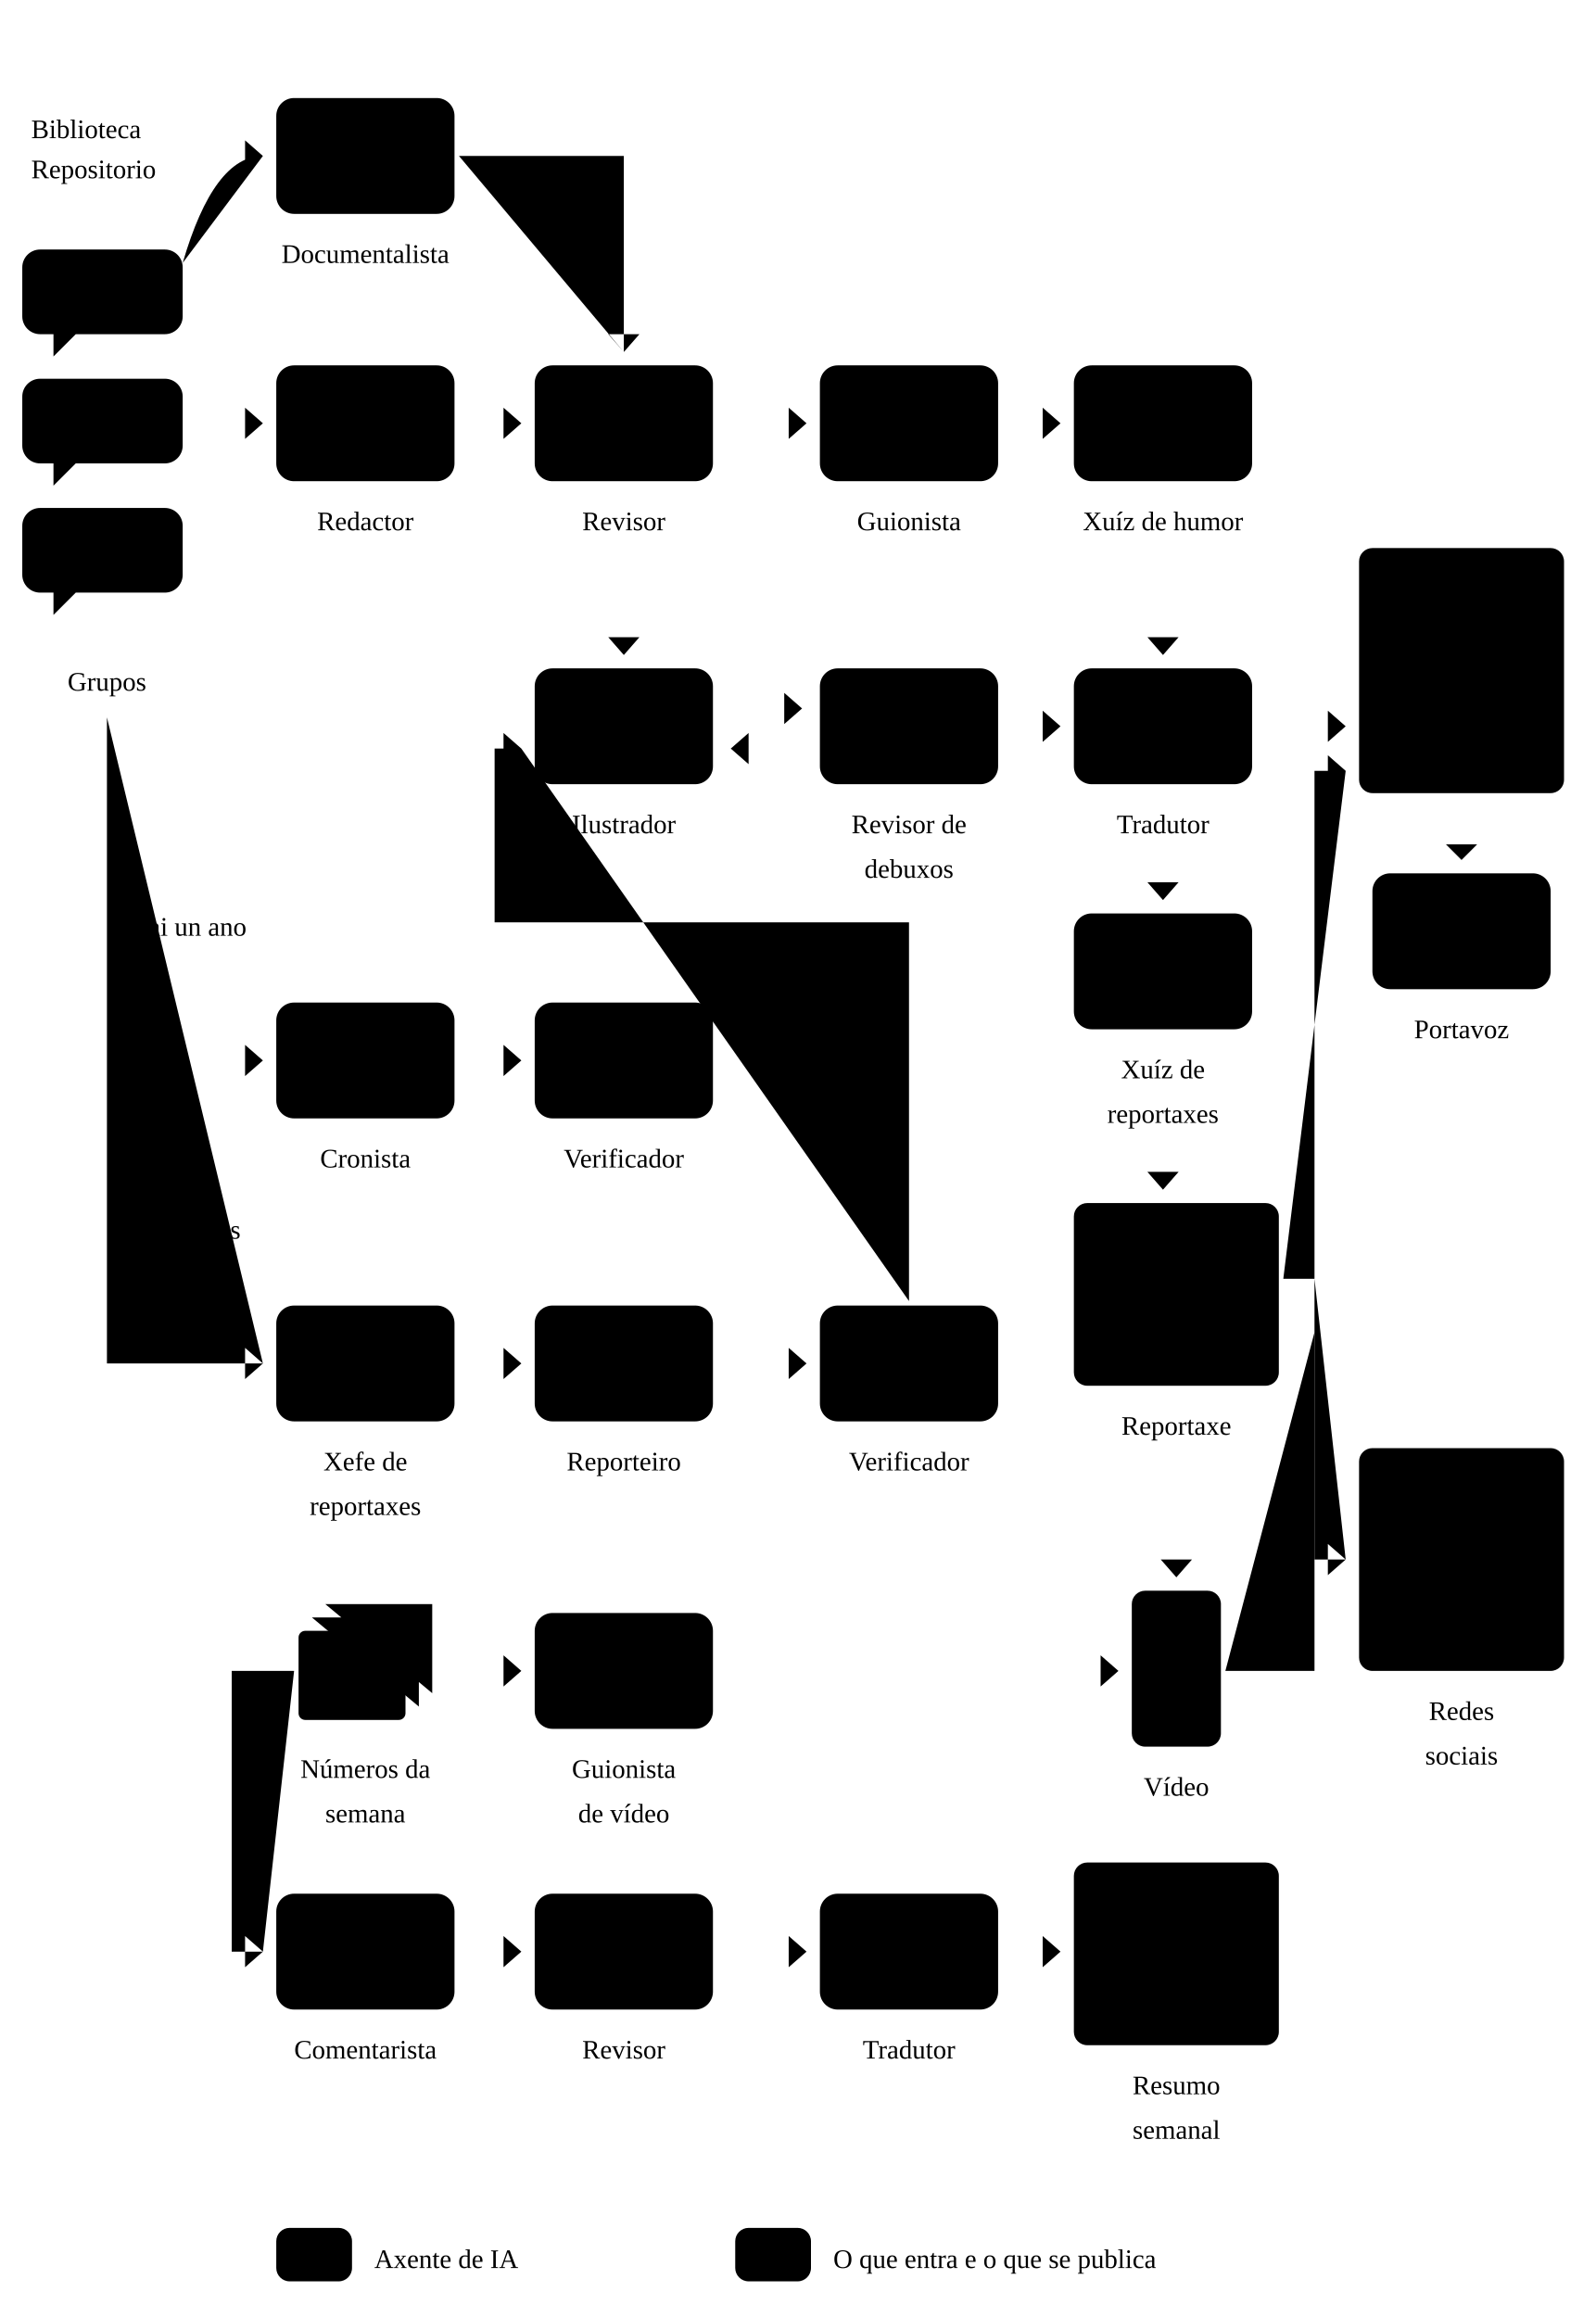
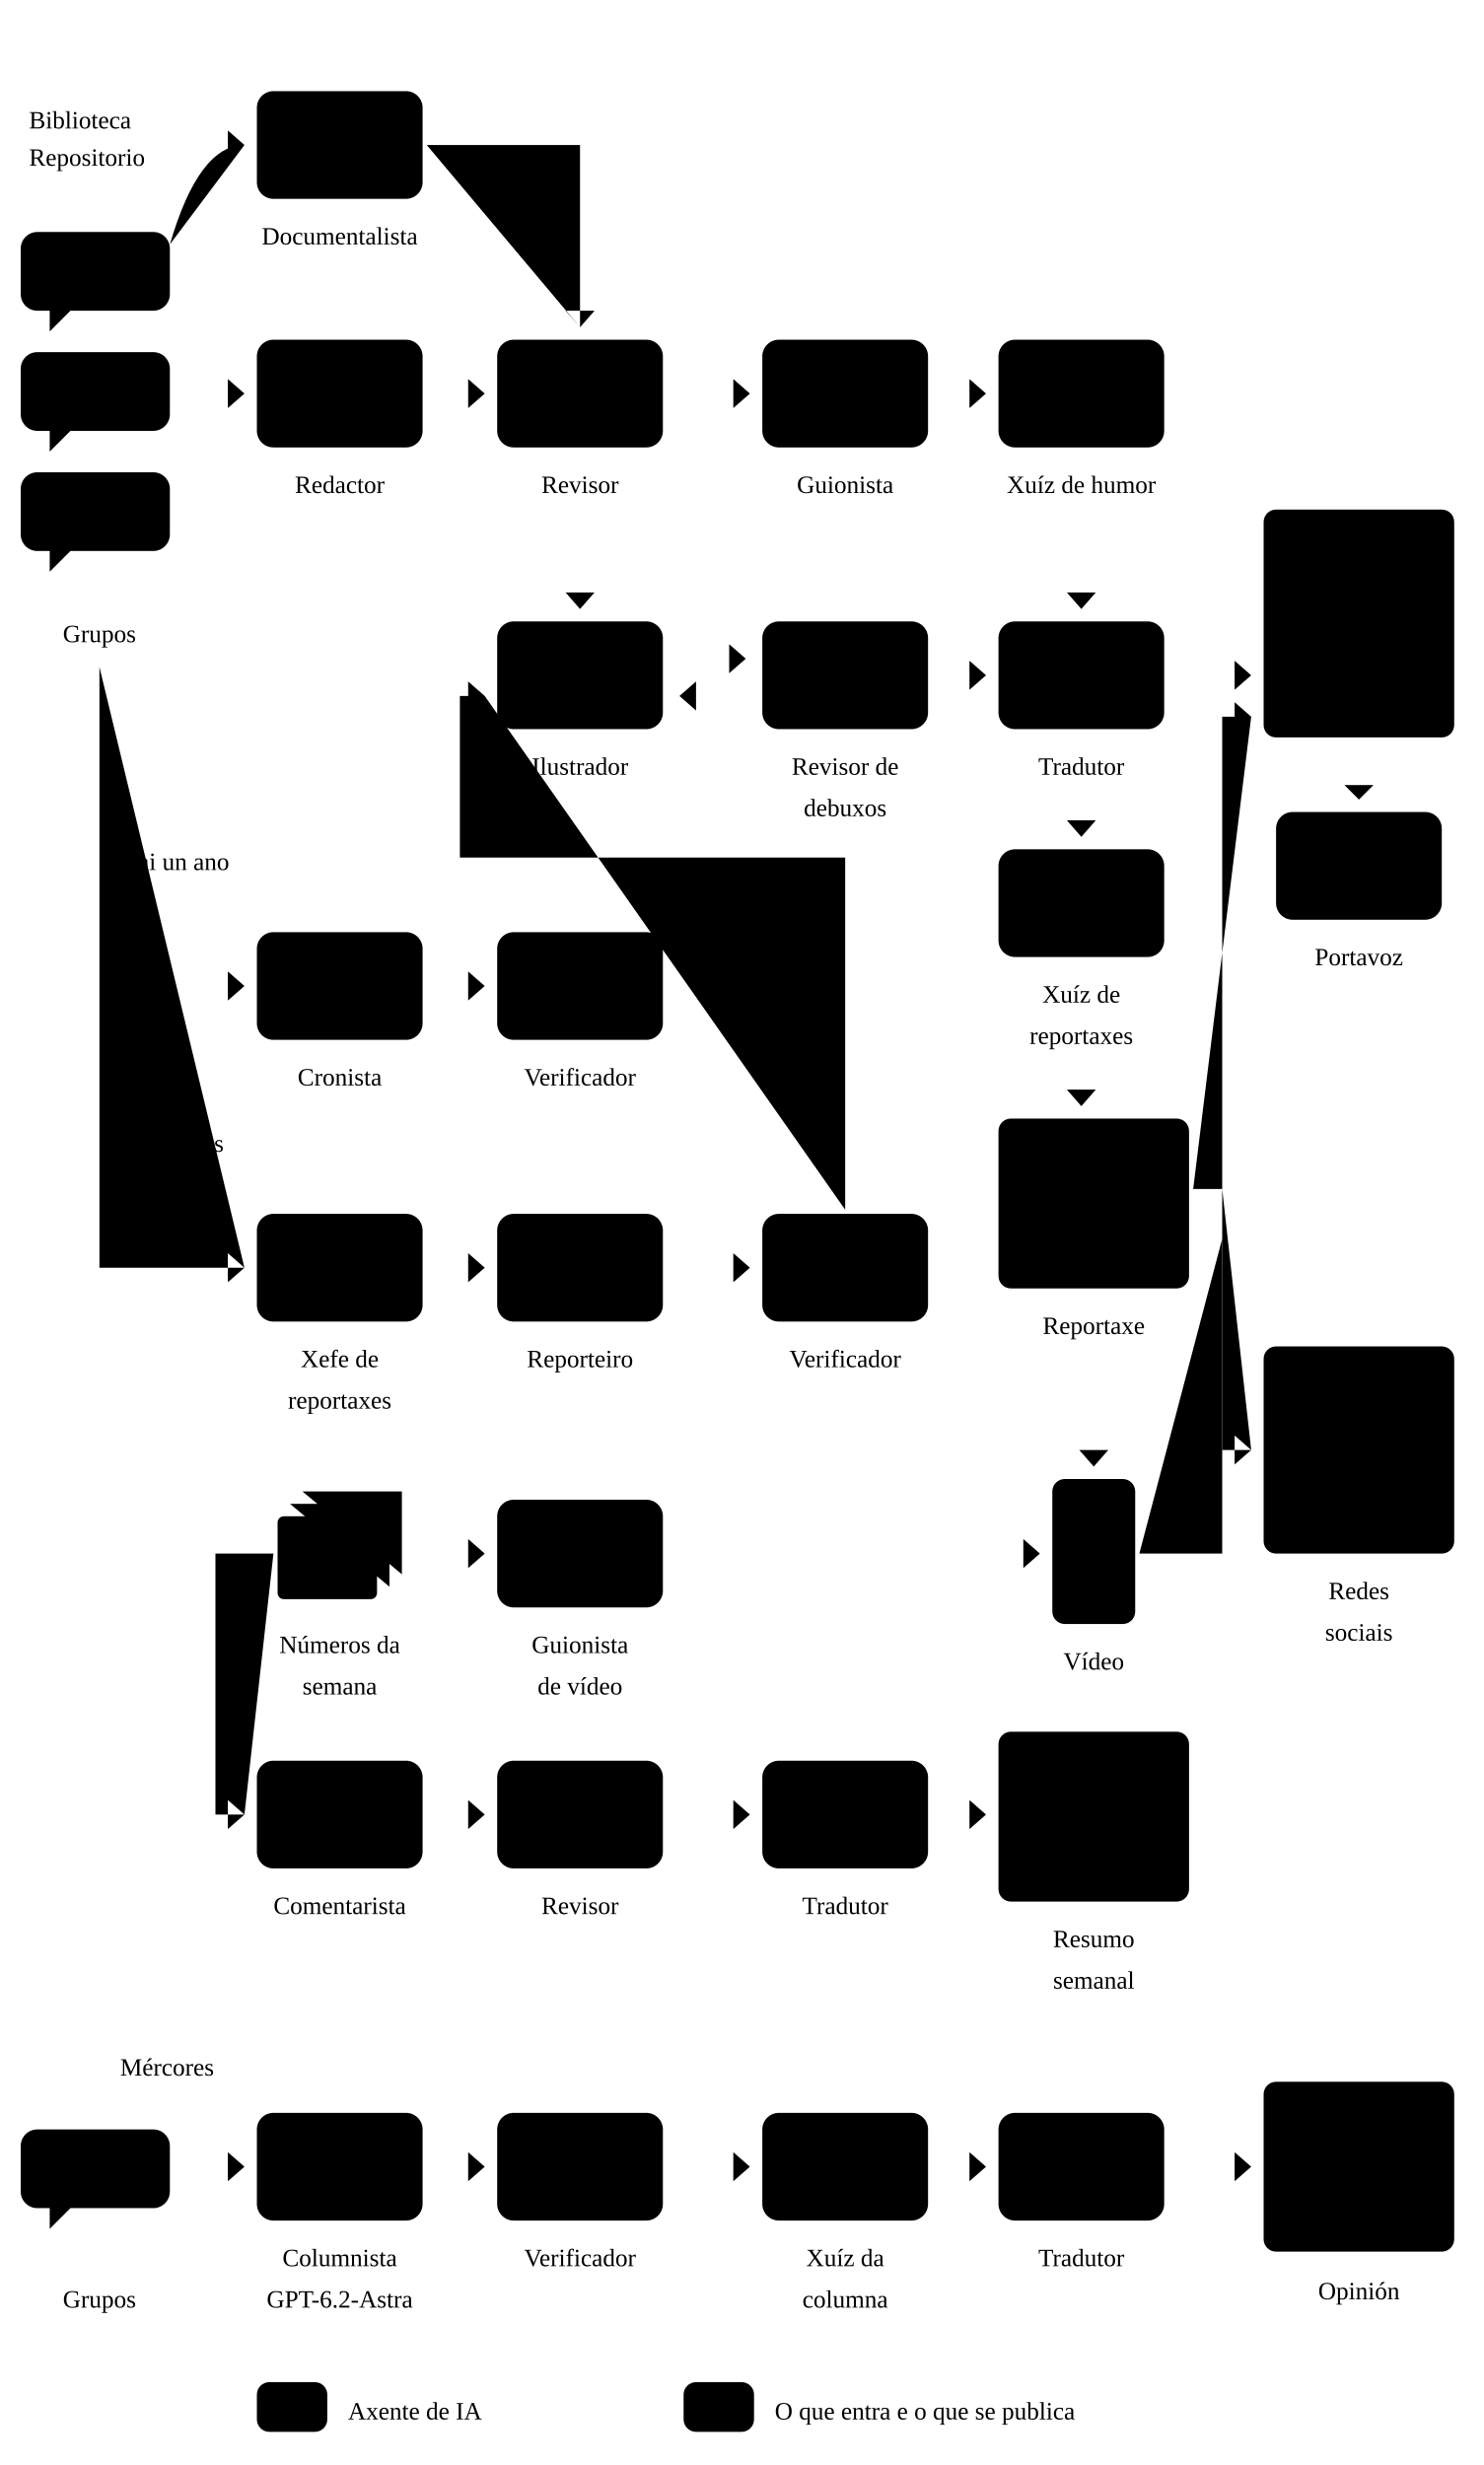
- <svg xmlns="http://www.w3.org/2000/svg" viewBox="0 0 716 1040">
+ <svg xmlns="http://www.w3.org/2000/svg" viewBox="0 0 716 1190">
  <path class="t" d="M18 112 h56 a8 8 0 0 1 8 8 v22 a8 8 0 0 1 -8 8 h-40 l-10 10 v-10 h-6 a8 8 0 0 1 -8 -8 v-22 a8 8 0 0 1 8 -8 z" />
  <path class="t" d="M18 170 h56 a8 8 0 0 1 8 8 v22 a8 8 0 0 1 -8 8 h-40 l-10 10 v-10 h-6 a8 8 0 0 1 -8 -8 v-22 a8 8 0 0 1 8 -8 z" />
  <path class="t" d="M18 228 h56 a8 8 0 0 1 8 8 v22 a8 8 0 0 1 -8 8 h-40 l-10 10 v-10 h-6 a8 8 0 0 1 -8 -8 v-22 a8 8 0 0 1 8 -8 z" />
  <path class="t" d="M30 126 h34 M30 136 h22 M30 184 h34 M30 194 h26 M30 242 h34 M30 252 h18" />
  <text class="lbl" x="48" y="310" text-anchor="middle">Grupos</text>
  <text class="lbl" x="14" y="62">Biblioteca</text>
  <text class="lbl" x="14" y="80">Repositorio</text>
  <path class="t" d="M82 118 Q96 70 118 70 M110 63 L118 70 L110 77" />
  <rect class="t fa" x="124" y="44" width="80" height="52" rx="8" />
  <path class="t" d="M146 58 v28 M154 58 v28 M162 62 v24" />
  <path class="a" d="M170 60 l8 26" />
  <text class="lbl" x="164" y="118" text-anchor="middle">Documentalista</text>
  <path class="t" d="M206 70 H280 V158 M273 150 L280 158 L287 150" />
  <path class="t" d="M88 190 L118 190 M110 183 L118 190 L110 197" />
  <rect class="t fa" x="124" y="164" width="80" height="52" rx="8" />
  <path class="a" d="M146 198 L172 172 L180 180 L154 206 L144 208 Z M168 176 L176 184" />
  <text class="lbl" x="164" y="238" text-anchor="middle">Redactor</text>
  <path class="t" d="M206 190 L234 190 M226 183 L234 190 L226 197" />
  <rect class="t fa" x="240" y="164" width="80" height="52" rx="8" />
  <path class="r" d="M260 190 L274 204 L300 176" />
  <text class="lbl" x="280" y="238" text-anchor="middle">Revisor</text>
  <path class="t" d="M322 190 L362 190 M354 183 L362 190 L354 197" />
  <rect class="t fa" x="368" y="164" width="80" height="52" rx="8" />
  <path class="t" d="M392 178 h26 a5 5 0 0 1 5 5 v10 a5 5 0 0 1 -5 5 h-16 l-6 6 v-6 h-4 a5 5 0 0 1 -5 -5 v-10 a5 5 0 0 1 5 -5 z" />
  <path class="a" d="M395 186 h20 M395 192 h12" />
  <text class="lbl" x="408" y="238" text-anchor="middle">Guionista</text>
  <path class="t" d="M450 190 L476 190 M468 183 L476 190 L468 197" />
  <rect class="t fa" x="482" y="164" width="80" height="52" rx="8" />
  <path class="a" d="M530 178.5 L521.5 170 L506 185.5 L514.5 194 Z" />
  <path class="t" d="M522.2 186.2 L536.4 200.4 M500 206 h24" />
  <text class="lbl" x="522" y="238" text-anchor="middle">Xuíz de humor</text>
  <path class="t" d="M280 248 V294 M273 286 L280 294 L287 286" />
  <path class="t" d="M522 248 V294 M515 286 L522 294 L529 286" />
  <rect class="t fa" x="240" y="300" width="80" height="52" rx="8" />
  <path class="a" d="M258 340 Q268 316 282 328 T304 314" />
  <circle class="fz" cx="304" cy="314" r="4" />
  <text class="lbl" x="280" y="374" text-anchor="middle">Ilustrador</text>
  <path class="t" d="M324 318 L360 318 M352 311 L360 318 L352 325 M364 336 L328 336 M336 329 L328 336 L336 343" />
  <rect class="t fa" x="368" y="300" width="80" height="52" rx="8" />
  <path class="t" d="M386 326 Q408 306 430 326 Q408 346 386 326 Z" />
  <circle class="a" cx="408" cy="326" r="7" />
  <circle class="ft" cx="408" cy="326" r="3" />
  <text class="lbl" x="408" y="374" text-anchor="middle">Revisor de</text>
  <text class="lbl" x="408" y="394" text-anchor="middle">debuxos</text>
  <path class="t" d="M450 326 L476 326 M468 319 L476 326 L468 333" />
  <rect class="t fa" x="482" y="300" width="80" height="52" rx="8" />
  <text class="ft" x="496" y="331" font-family="Newsreader, Georgia, serif" font-size="15" font-weight="700" text-anchor="middle">ES</text>
  <path class="a" d="M507 326 L517 326 M513 322 L517 326 L513 330" />
  <text class="ft" x="531" y="321" font-family="Newsreader, Georgia, serif" font-size="10.5" font-weight="700" text-anchor="middle">CA</text>
  <text class="ft" x="551" y="321" font-family="Newsreader, Georgia, serif" font-size="10.5" font-weight="700" text-anchor="middle">GL</text>
  <text class="ft" x="531" y="337" font-family="Newsreader, Georgia, serif" font-size="10.5" font-weight="700" text-anchor="middle">EU</text>
  <text class="ft" x="551" y="337" font-family="Newsreader, Georgia, serif" font-size="10.5" font-weight="700" text-anchor="middle">EN</text>
  <text class="lbl" x="522" y="374" text-anchor="middle">Tradutor</text>
  <path class="t" d="M564 326 L604 326 M596 319 L604 326 L596 333" />
  <rect class="t" x="610" y="246" width="92" height="110" rx="6" />
  <path class="t" d="M622 266 h68 M622 274 h68" />
  <path class="t" d="M622 290 h30 M622 300 h30 M622 310 h30 M622 320 h30 M660 290 h30 v34 h-30 z" />
  <text class="lbl" x="656" y="346" text-anchor="middle">7:00</text>
  <path class="t" d="M656 358 L656 386 M649 379 L656 386 L663 379" />
  <rect class="t fa" x="616" y="392" width="80" height="52" rx="8" />
  <path class="a" d="M640.5 414.5 L667.5 407 L667.5 425 L640.5 419 Z M653.4 423.2 a4.5 4.5 0 1 1 -8.7 -2.4" />
  <text class="lbl" x="656" y="466" text-anchor="middle">Portavoz</text>
  <text class="lbl" x="58" y="420">Hai un ano</text>
  <path class="t" d="M48 322 V612 H118 M110 605 L118 612 L110 619 M48 476 H118 M110 469 L118 476 L110 483" />
  <rect class="t fa" x="124" y="450" width="80" height="52" rx="8" />
  <path class="t" d="M150 476 A14 14 0 1 0 164 462 A15.2 15.2 0 0 0 153.5 466.3 L150 469.8 M150 462 V469.8 H157.8" />
  <path class="a" d="M164 468.2 V476 L170.2 479.1" />
  <text class="lbl" x="164" y="524" text-anchor="middle">Cronista</text>
  <path class="t" d="M206 476 L234 476 M226 469 L234 476 L226 483" />
  <rect class="t fa" x="240" y="450" width="80" height="52" rx="8" />
  <path class="t" d="M256 464 h20 M256 474 h20 M256 484 h14" />
  <path class="a" d="M282 478 L290 486 L306 466" />
  <text class="lbl" x="280" y="524" text-anchor="middle">Verificador</text>
  <path class="t" d="M322 476 H408" />
  <text class="lbl" x="58" y="556">Domingos</text>
  <g transform="translate(0 136)">
    <rect class="t fa" x="124" y="450" width="80" height="52" rx="8" />
    <circle class="t" cx="164" cy="476" r="14" />
    <circle class="ft" cx="164" cy="476" r="4" />
    <text class="lbl" x="164" y="524" text-anchor="middle">Xefe de</text>
    <text class="lbl" x="164" y="544" text-anchor="middle">reportaxes</text>
    <path class="t" d="M206 476 L234 476 M226 469 L234 476 L226 483" />
    <rect class="t fa" x="240" y="450" width="80" height="52" rx="8" />
    <circle class="t" cx="274" cy="472" r="10" />
    <path class="a" d="M281 479 L294 492" />
    <text class="lbl" x="280" y="524" text-anchor="middle">Reporteiro</text>
    <path class="t" d="M322 476 L362 476 M354 469 L362 476 L354 483" />
    <rect class="t fa" x="368" y="450" width="80" height="52" rx="8" />
    <path class="t" d="M384 464 h20 M384 474 h20 M384 484 h14" />
    <path class="a" d="M410 478 L418 486 L434 466" />
    <text class="lbl" x="408" y="524" text-anchor="middle">Verificador</text>
  </g>
  <path class="t" d="M408 584 V414 H222 V336 H234 M226 329 L234 336 L226 343" />
  <path class="t" d="M522 382 V404 M515 396 L522 404 L529 396" />
  <rect class="t fa" x="482" y="410" width="80" height="52" rx="8" />
  <path class="t" d="M522 422 V452 M512 452 H532 M502 427 H542" />
  <path class="a" d="M502 427 L496 441 M502 427 L508 441 M542 427 L536 441 M542 427 L548 441 M495 441 h14 a7 5 0 0 1 -14 0 z M535 441 h14 a7 5 0 0 1 -14 0 z" />
  <text class="lbl" x="522" y="484" text-anchor="middle">Xuíz de</text>
  <text class="lbl" x="522" y="504" text-anchor="middle">reportaxes</text>
  <path class="t" d="M522 512 V534 M515 526 L522 534 L529 526" />
  <g transform="translate(0 104)">
    <rect class="t" x="482" y="436" width="92" height="82" rx="6" />
    <path class="t" d="M494 452 h68 M494 460 h68 M494 474 h68 M494 484 h68 M494 494 h68 M494 504 h40" />
    <text class="lbl" x="528" y="540" text-anchor="middle">Reportaxe</text>
  </g>
  <path class="t" d="M576 574 H590 V346 H604 M596 339 L604 346 L596 353" />
  <path class="t" d="M528 654 V708 M521 700 L528 708 L535 700" />
  <path class="t" d="M590 574 V700 H604 M596 693 L604 700 L596 707" />
  <rect class="t" x="610" y="650" width="92" height="100" rx="6" />
  <path class="t" d="M650 681 L662 674 M650 691 L662 698" />
  <circle class="a" cx="667" cy="671" r="6" />
  <circle class="a" cx="645" cy="686" r="6" />
  <circle class="a" cx="667" cy="701" r="6" />
  <text class="lbl" x="656" y="736" text-anchor="middle">Dom. 9:00</text>
  <text class="lbl" x="656" y="772" text-anchor="middle">Redes</text>
  <text class="lbl" x="656" y="792" text-anchor="middle">sociais</text>
  <g transform="translate(0 152)">
    <path class="t" d="M146 568 h48 v40 M140 574 h48 v40" />
    <rect class="t" x="134" y="580" width="48" height="40" rx="3" />
    <path class="t" d="M141 591 h34 M141 600 h34 M141 609 h22" />
    <text class="lbl" x="164" y="646" text-anchor="middle">Números da</text>
    <text class="lbl" x="164" y="666" text-anchor="middle">semana</text>
    <path class="t" d="M206 598 L234 598 M226 591 L234 598 L226 605" />
    <rect class="t fa" x="240" y="572" width="80" height="52" rx="8" />
    <rect class="t" x="262" y="594" width="36" height="20" rx="2" />
    <path class="a" d="M262 590 L294 581 L296 587 L264 596 Z" />
    <text class="lbl" x="280" y="646" text-anchor="middle">Guionista</text>
    <text class="lbl" x="280" y="666" text-anchor="middle">de vídeo</text>
    <path class="t" d="M322 598 L502 598 M494 591 L502 598 L494 605" />
    <rect class="t" x="508" y="562" width="40" height="70" rx="6" />
    <path class="t" d="M522 586 L539 597 L522 608 Z" />
    <text class="lbl" x="528" y="654" text-anchor="middle">Vídeo</text>
    <path class="t" d="M550 598 H590 V446" />
  </g>
  <path class="t" d="M132 750 H104 V876 H118 M110 869 L118 876 L110 883" />
  <rect class="t fa" x="124" y="850" width="80" height="52" rx="8" />
  <path class="a" d="M164.0 860.0 L168.1 870.3 L179.2 871.1 L170.7 878.2 L173.4 888.9 L164.0 883.0 L154.6 888.9 L157.3 878.2 L148.8 871.1 L159.9 870.3 Z" />
  <text class="lbl" x="164" y="924" text-anchor="middle">Comentarista</text>
  <path class="t" d="M206 876 L234 876 M226 869 L234 876 L226 883" />
  <rect class="t fa" x="240" y="850" width="80" height="52" rx="8" />
  <path class="r" d="M260 876 L274 890 L300 862" />
  <text class="lbl" x="280" y="924" text-anchor="middle">Revisor</text>
  <path class="t" d="M322 876 L362 876 M354 869 L362 876 L354 883" />
  <rect class="t fa" x="368" y="850" width="80" height="52" rx="8" />
  <text class="ft" x="382" y="881" font-family="Newsreader, Georgia, serif" font-size="15" font-weight="700" text-anchor="middle">ES</text>
  <path class="a" d="M393 876 L403 876 M399 872 L403 876 L399 880" />
  <text class="ft" x="417" y="871" font-family="Newsreader, Georgia, serif" font-size="10.5" font-weight="700" text-anchor="middle">CA</text>
  <text class="ft" x="437" y="871" font-family="Newsreader, Georgia, serif" font-size="10.5" font-weight="700" text-anchor="middle">GL</text>
  <text class="ft" x="417" y="887" font-family="Newsreader, Georgia, serif" font-size="10.5" font-weight="700" text-anchor="middle">EU</text>
  <text class="ft" x="437" y="887" font-family="Newsreader, Georgia, serif" font-size="10.5" font-weight="700" text-anchor="middle">EN</text>
  <text class="lbl" x="408" y="924" text-anchor="middle">Tradutor</text>
  <path class="t" d="M450 876 L476 876 M468 869 L476 876 L468 883" />
  <rect class="t" x="482" y="836" width="92" height="82" rx="6" />
  <path class="t" d="M494 852 h68 M494 860 h68 M494 874 h30 M494 884 h30 M494 894 h30 M494 904 h30 M532 874 h30 v30 h-30 z" />
  <text class="lbl" x="528" y="940" text-anchor="middle">Resumo</text>
  <text class="lbl" x="528" y="960" text-anchor="middle">semanal</text>
-   <g transform="translate(0 296)">
+   <text class="lbl" x="58" y="1002">Mércores</text>
+   <g transform="translate(0 916)">
+     <path class="t" d="M18 112 h56 a8 8 0 0 1 8 8 v22 a8 8 0 0 1 -8 8 h-40 l-10 10 v-10 h-6 a8 8 0 0 1 -8 -8 v-22 a8 8 0 0 1 8 -8 z" />
+   </g>
+   <text class="lbl" x="48" y="1114" text-anchor="middle">Grupos</text>
+   <path class="t" d="M86 1046 L118 1046 M110 1039 L118 1046 L110 1053" />
+   <rect class="t fa" x="124" y="1020" width="80" height="52" rx="8" />
+   <circle class="a" cx="155" cy="1041" r="6" />
+   <path class="a" d="M161 1041 q0 11 -9 15" />
+   <circle class="a" cx="174" cy="1041" r="6" />
+   <path class="a" d="M180 1041 q0 11 -9 15" />
+   <text class="lbl" x="164" y="1094" text-anchor="middle">Columnista</text>
+   <text class="lbl" x="164" y="1114" text-anchor="middle">GPT-6.2-Astra</text>
+   <path class="t" d="M206 1046 L234 1046 M226 1039 L234 1046 L226 1053" />
+   <rect class="t fa" x="240" y="1020" width="80" height="52" rx="8" />
+   <path class="t" d="M256 1034 h20 M256 1044 h20 M256 1054 h14" />
+   <path class="a" d="M282 1048 L290 1056 L306 1036" />
+   <text class="lbl" x="280" y="1094" text-anchor="middle">Verificador</text>
+   <path class="t" d="M322 1046 L362 1046 M354 1039 L362 1046 L354 1053" />
+   <g transform="translate(-114 610)">
+     <rect class="t fa" x="482" y="410" width="80" height="52" rx="8" />
+     <path class="t" d="M522 422 V452 M512 452 H532 M502 427 H542" />
+     <path class="a" d="M502 427 L496 441 M502 427 L508 441 M542 427 L536 441 M542 427 L548 441 M495 441 h14 a7 5 0 0 1 -14 0 z M535 441 h14 a7 5 0 0 1 -14 0 z" />
+   </g>
+   <text class="lbl" x="408" y="1094" text-anchor="middle">Xuíz da</text>
+   <text class="lbl" x="408" y="1114" text-anchor="middle">columna</text>
+   <path class="t" d="M450 1046 L476 1046 M468 1039 L476 1046 L468 1053" />
+   <rect class="t fa" x="482" y="1020" width="80" height="52" rx="8" />
+   <text class="ft" x="496" y="1051" font-family="Newsreader, Georgia, serif" font-size="15" font-weight="700" text-anchor="middle">ES</text>
+   <path class="a" d="M507 1046 L517 1046 M513 1042 L517 1046 L513 1050" />
+   <text class="ft" x="531" y="1041" font-family="Newsreader, Georgia, serif" font-size="10.5" font-weight="700" text-anchor="middle">CA</text>
+   <text class="ft" x="551" y="1041" font-family="Newsreader, Georgia, serif" font-size="10.5" font-weight="700" text-anchor="middle">GL</text>
+   <text class="ft" x="531" y="1057" font-family="Newsreader, Georgia, serif" font-size="10.5" font-weight="700" text-anchor="middle">EU</text>
+   <text class="ft" x="551" y="1057" font-family="Newsreader, Georgia, serif" font-size="10.5" font-weight="700" text-anchor="middle">EN</text>
+   <text class="lbl" x="522" y="1094" text-anchor="middle">Tradutor</text>
+   <path class="t" d="M564 1046 L604 1046 M596 1039 L604 1046 L596 1053" />
+   <rect class="t" x="610" y="1005" width="92" height="82" rx="6" />
+   <circle class="a" cx="630" cy="1024" r="5" />
+   <path class="a" d="M635 1024 q0 9 -8 12" />
+   <circle class="a" cx="646" cy="1024" r="5" />
+   <path class="a" d="M651 1024 q0 9 -8 12" />
+   <path class="t" d="M622 1048 h68 M622 1058 h68 M622 1068 h68 M622 1078 h40" />
+   <text class="lbl" x="656" y="1110" text-anchor="middle">Opinión</text>
+   <g transform="translate(0 446)">
    <path class="t" d="M14 690 H702" />
    <rect class="t fa" x="124" y="704" width="34" height="24" rx="6" />
    <text class="lbl" x="168" y="722">Axente de IA</text>
    <rect class="t" x="330" y="704" width="34" height="24" rx="6" />
    <text class="lbl" x="374" y="722">O que entra e o que se publica</text>
  </g>
</svg>
